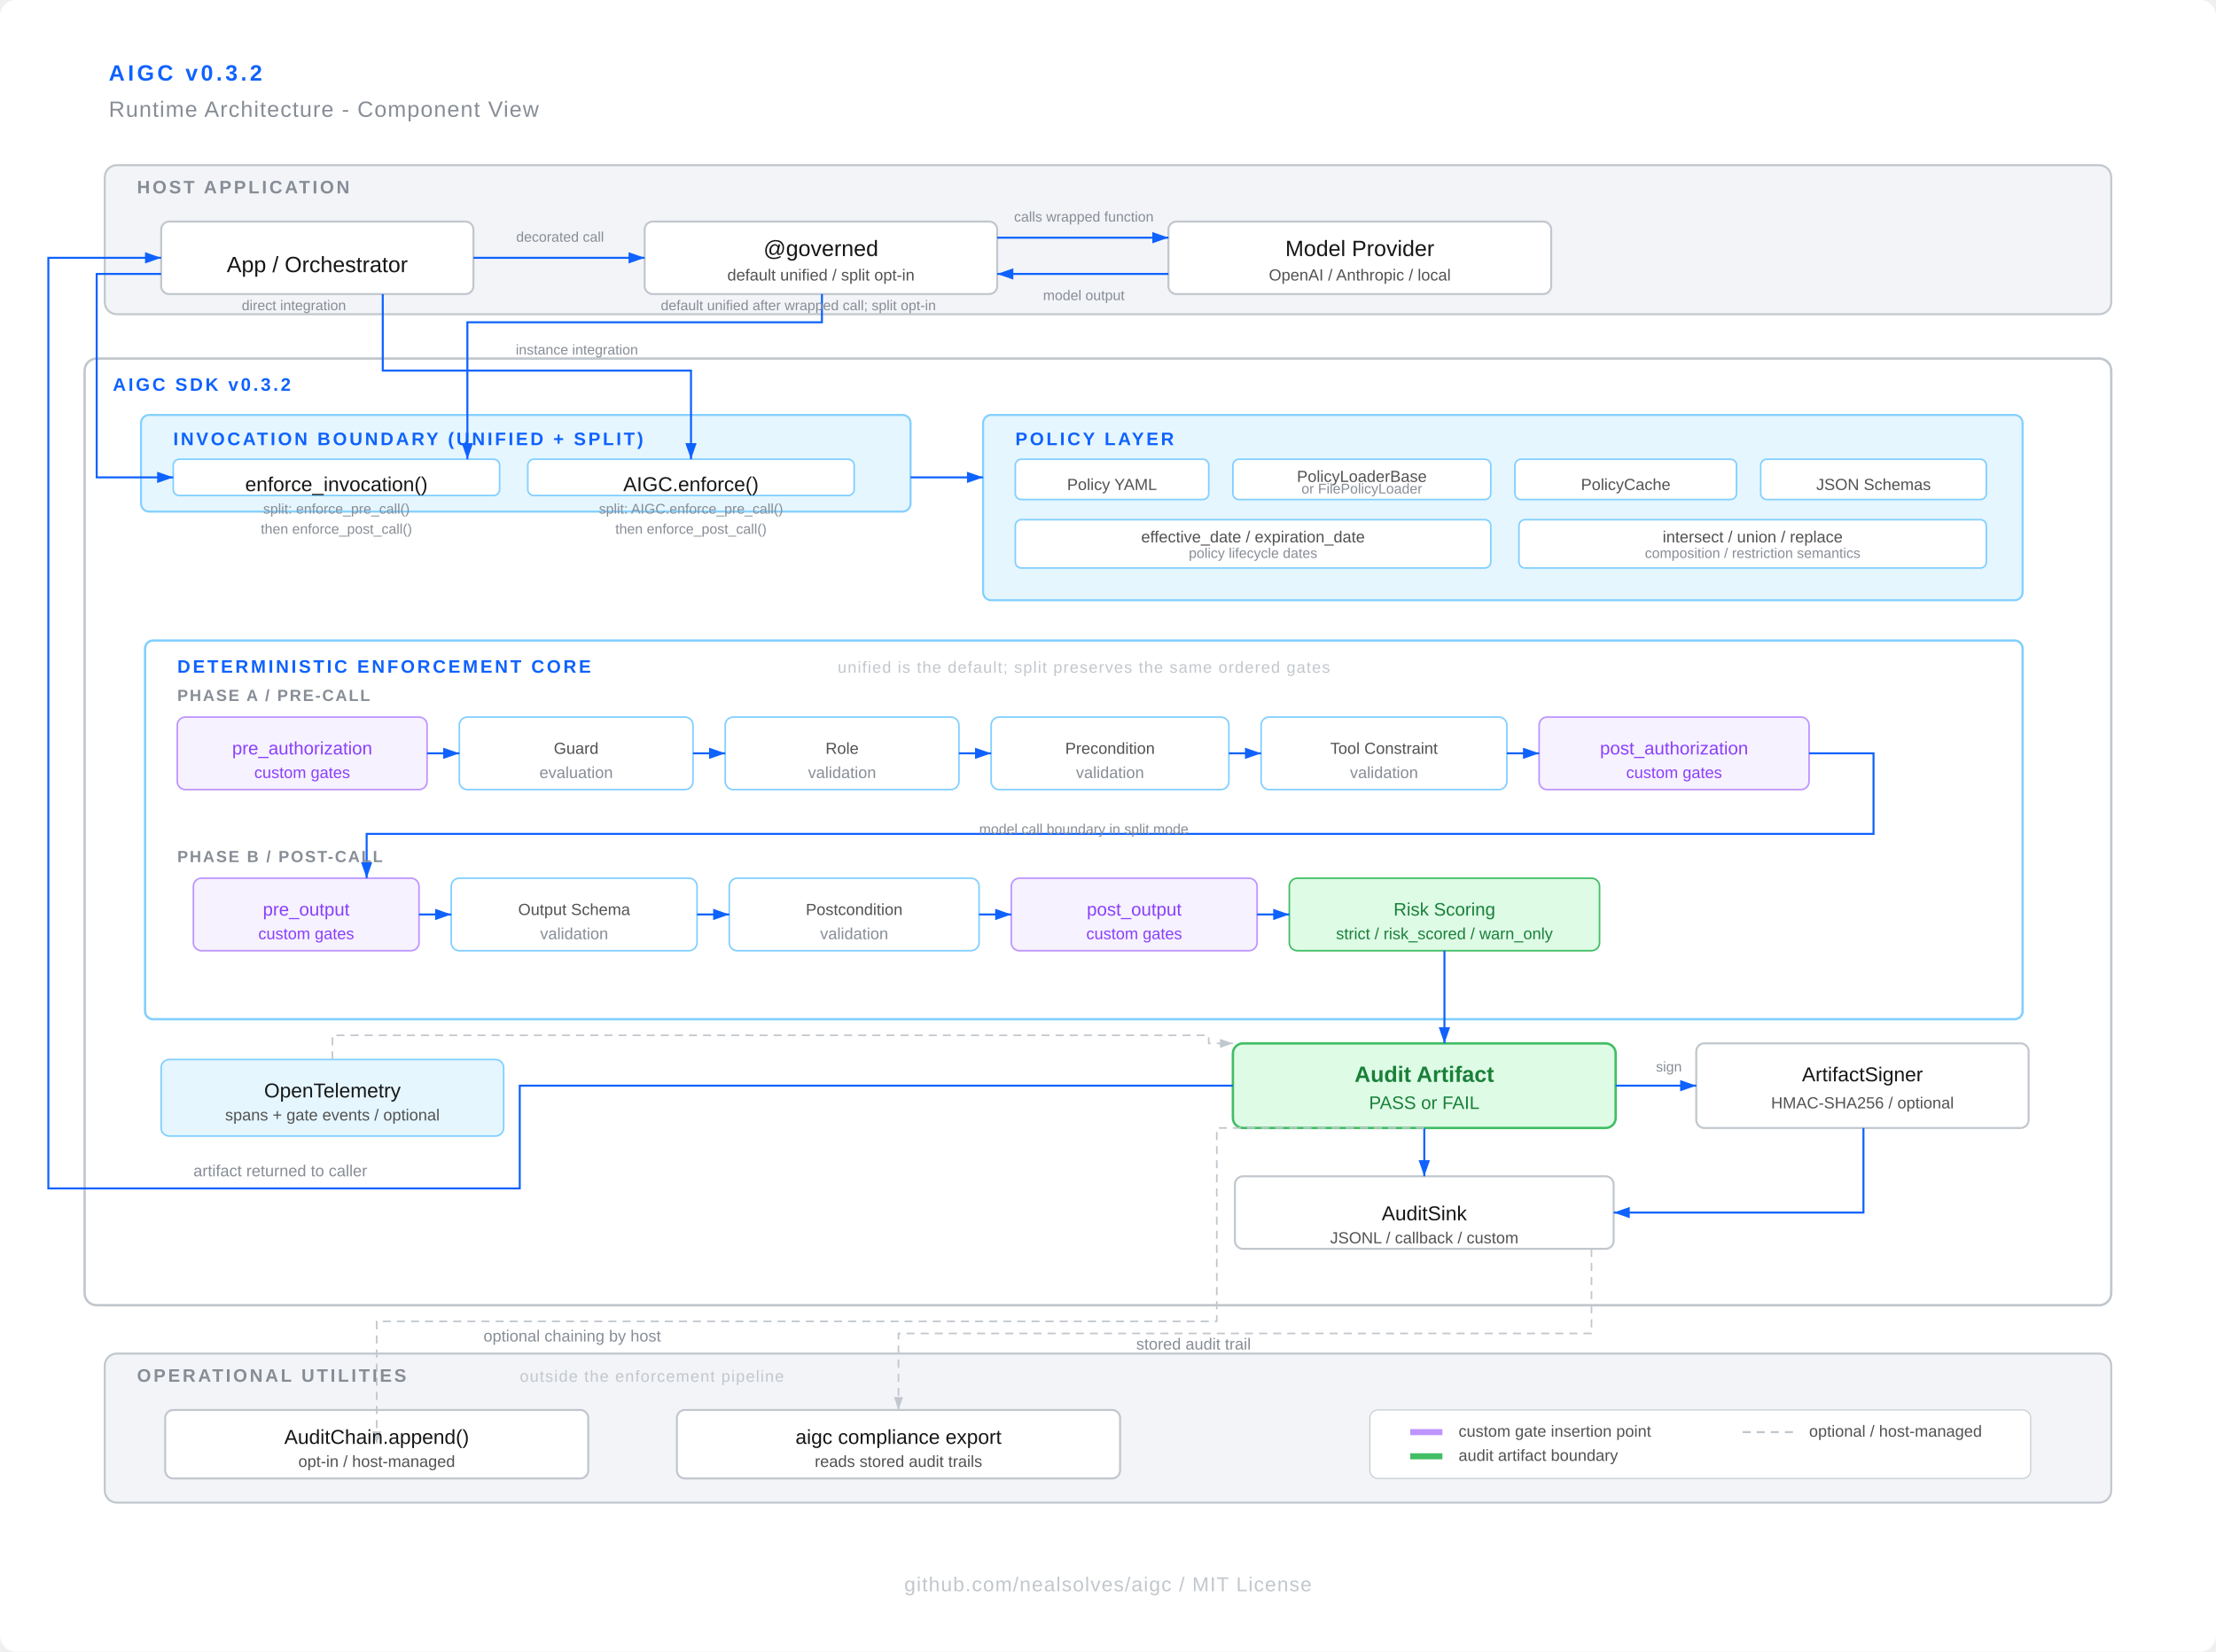
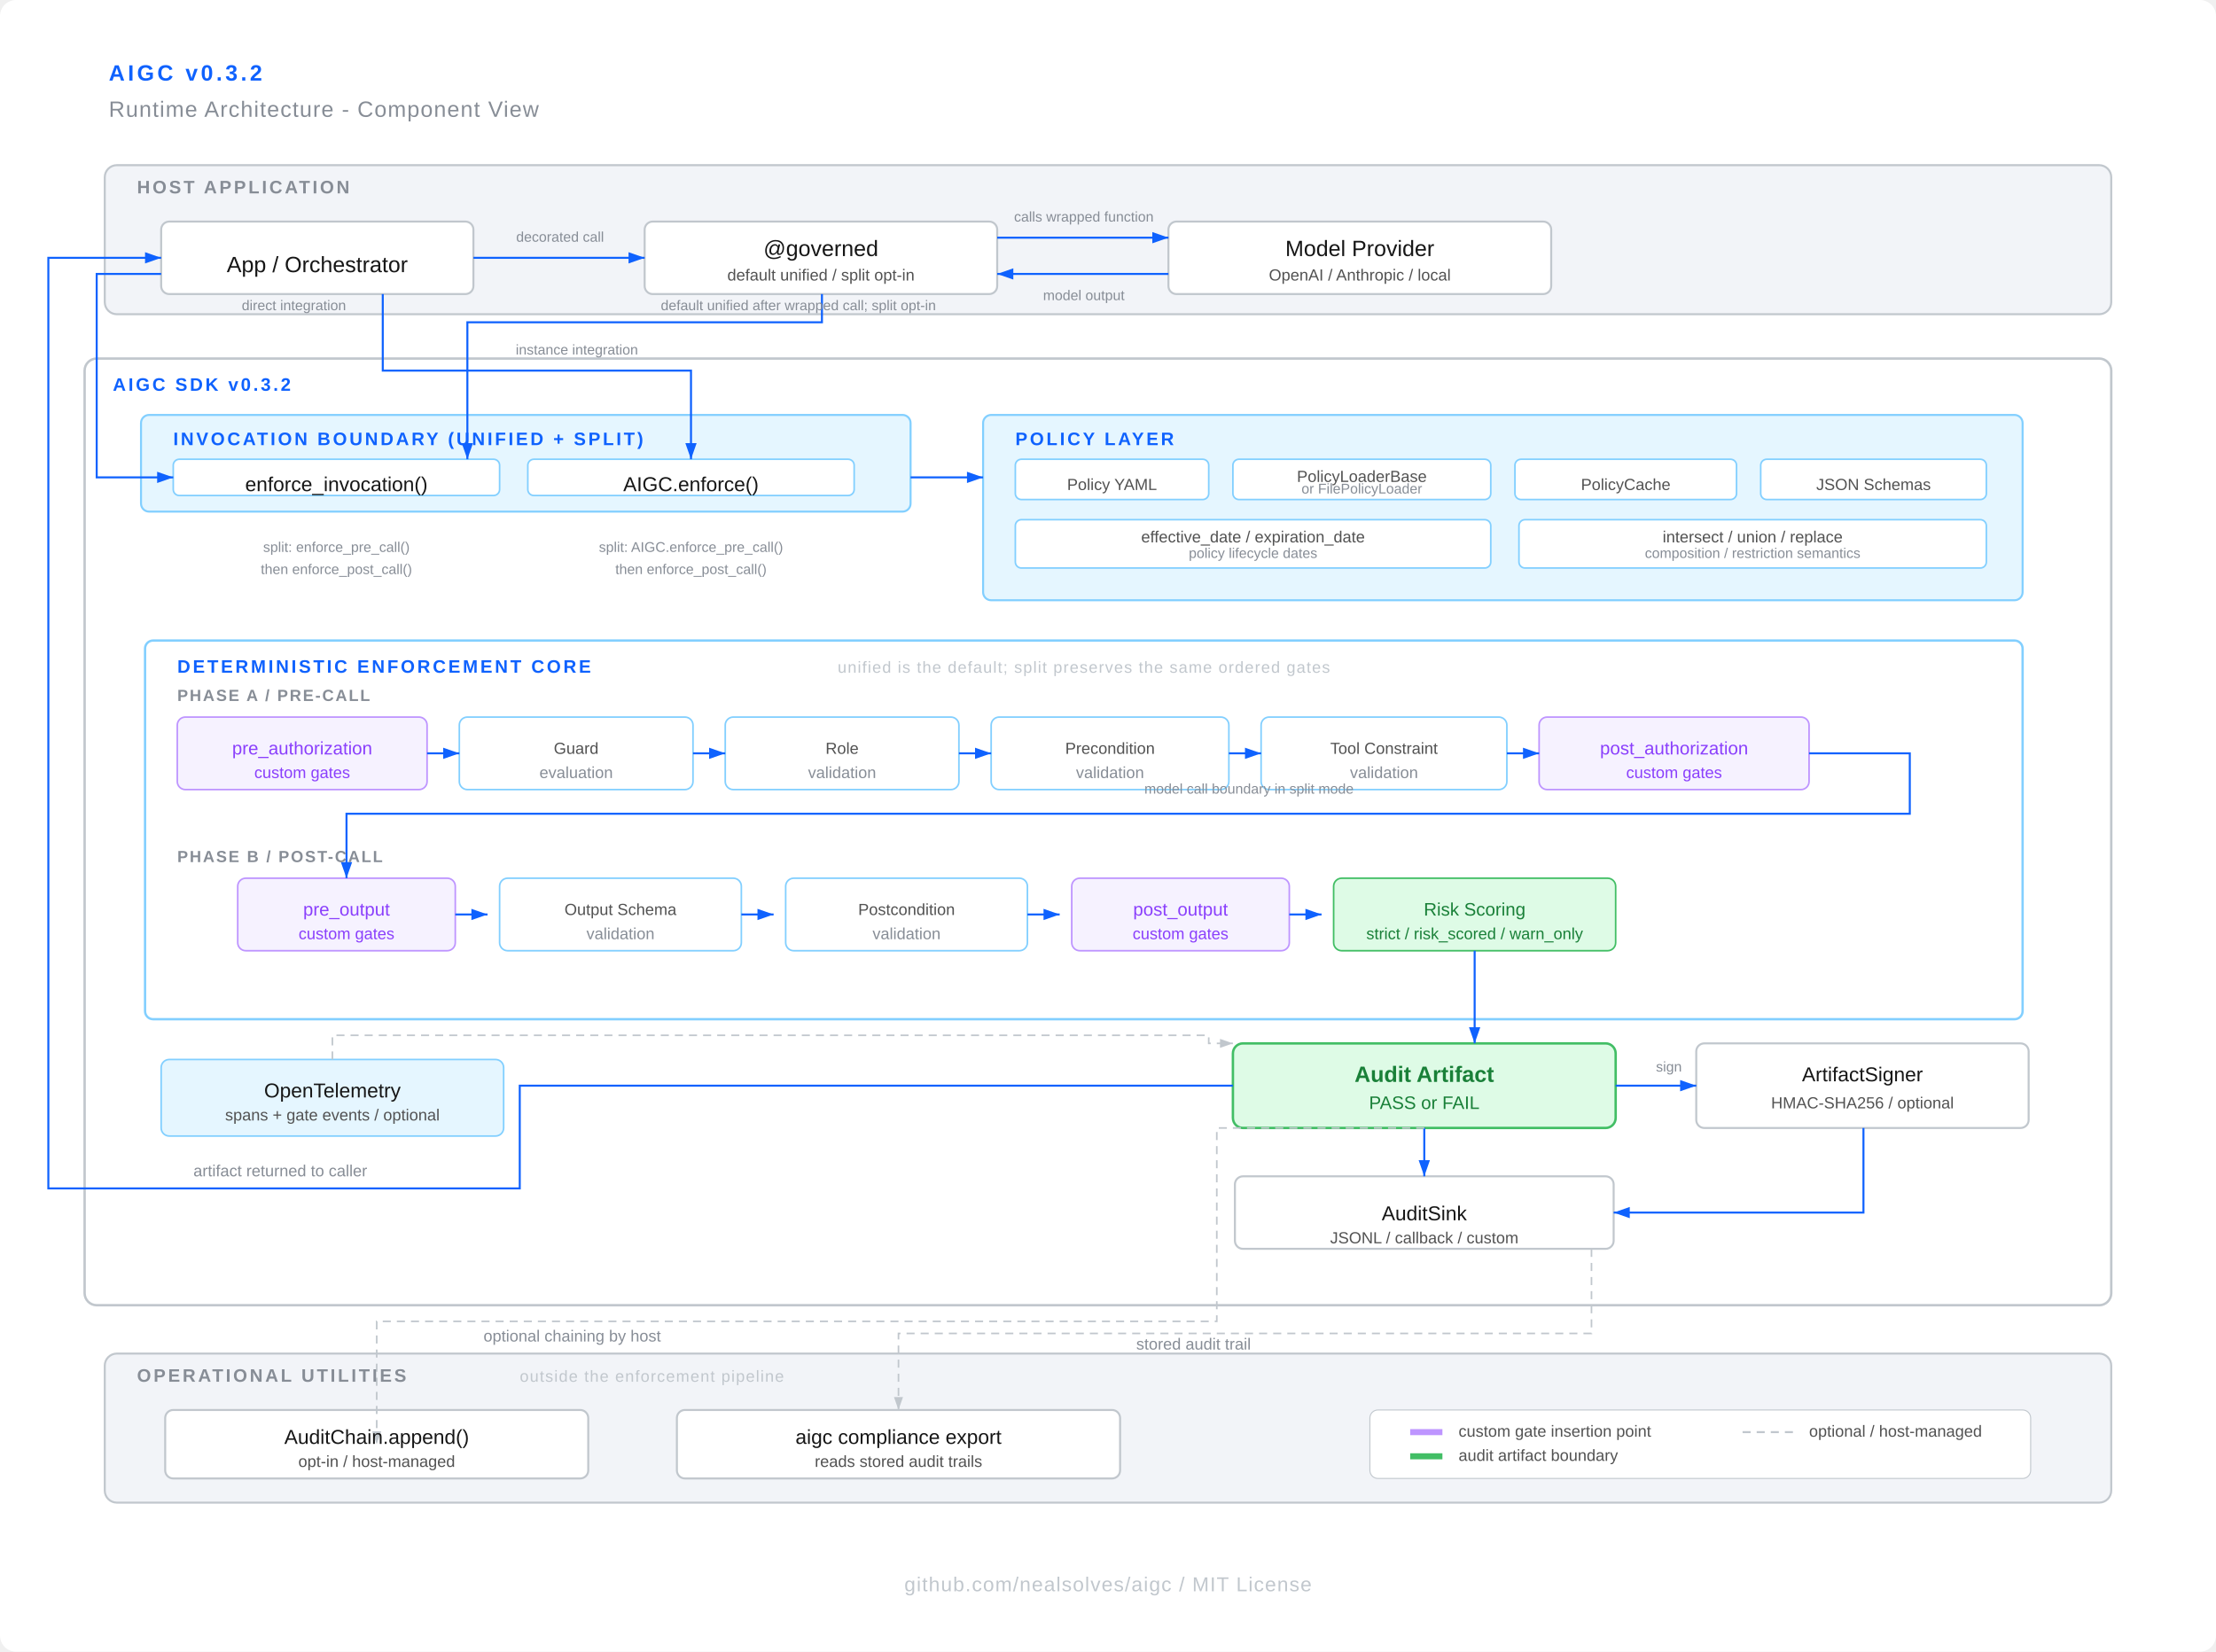
<svg xmlns="http://www.w3.org/2000/svg" viewBox="0 0 1100 820">
  <defs>
    <style>
      svg {
        font-family: 'IBM Plex Sans', Arial, sans-serif;
      }

      .mono {
        font-family: 'IBM Plex Mono', 'IBM Plex Sans', Arial, sans-serif;
      }

      .title {
        fill: #0f62fe;
        font-size: 11px;
        font-weight: 700;
        letter-spacing: 1.5px;
      }

      .subtitle {
        fill: #878d96;
        font-size: 11px;
        letter-spacing: 0.5px;
      }

      .section {
        fill: #878d96;
        font-size: 9px;
        font-weight: 600;
        letter-spacing: 1.2px;
      }

      .section-blue {
        fill: #0f62fe;
        font-size: 9px;
        font-weight: 700;
        letter-spacing: 1.2px;
      }

      .group-label {
        fill: #878d96;
        font-size: 8px;
        font-weight: 600;
        letter-spacing: 0.8px;
      }

      .caption {
        fill: #878d96;
        font-size: 8px;
      }

      .tiny {
        fill: #878d96;
        font-size: 7px;
      }

      .label {
        fill: #161616;
        font-size: 11px;
        font-weight: 500;
        text-anchor: middle;
        dominant-baseline: middle;
      }

      .label-mid {
        fill: #161616;
        font-size: 10px;
        font-weight: 500;
        text-anchor: middle;
        dominant-baseline: middle;
      }

      .detail {
        fill: #525252;
        font-size: 8px;
        dominant-baseline: middle;
      }

      .detail-mid {
        fill: #878d96;
        font-size: 8px;
        dominant-baseline: middle;
      }

      .note {
        fill: #c1c7cd;
        font-size: 8px;
        letter-spacing: 0.5px;
      }

      .host-wrap {
        fill: #f2f4f8;
        stroke: #c1c7cd;
        stroke-width: 1;
      }

      .host-box,
      .sink-box,
      .signer-box,
      .ops-box,
      .legend-box {
        fill: #ffffff;
        stroke: #c1c7cd;
        stroke-width: 1;
      }

      .sdk-wrap {
        fill: none;
        stroke: #c1c7cd;
        stroke-width: 1.2;
      }

      .inv-wrap,
      .policy-wrap {
        fill: #e5f6ff;
        stroke: #82cfff;
        stroke-width: 1;
      }

      .inv-box,
      .policy-box {
        fill: #ffffff;
        stroke: #82cfff;
        stroke-width: 0.8;
      }

      .core-wrap {
        fill: #ffffff;
        stroke: #82cfff;
        stroke-width: 1.15;
      }

      .otel-box {
        fill: #e5f6ff;
        stroke: #82cfff;
        stroke-width: 0.8;
      }

      .custom-box {
        fill: #f6f2ff;
        stroke: #be95ff;
        stroke-width: 0.8;
      }

      .risk-box {
        fill: #defbe6;
        stroke: #42be65;
        stroke-width: 0.8;
      }

      .artifact-box {
        fill: #defbe6;
        stroke: #42be65;
        stroke-width: 1.2;
      }

      .ops-wrap {
        fill: #f2f4f8;
        stroke: #c1c7cd;
        stroke-width: 1;
      }

      .legend-wrap {
        fill: #ffffff;
        stroke: #c1c7cd;
        stroke-width: 0.5;
      }

      .purple {
        fill: #8a3ffc;
        font-size: 9px;
        font-weight: 500;
        text-anchor: middle;
        dominant-baseline: middle;
      }

      .purple-sub {
        fill: #8a3ffc;
        font-size: 8px;
        text-anchor: middle;
        dominant-baseline: middle;
      }

      .green {
        fill: #198038;
        font-size: 11px;
        font-weight: 600;
        text-anchor: middle;
        dominant-baseline: middle;
      }

      .green-mid {
        fill: #198038;
        font-size: 9px;
        font-weight: 500;
        text-anchor: middle;
        dominant-baseline: middle;
      }

      .green-sub {
        fill: #198038;
        font-size: 9px;
        text-anchor: middle;
        dominant-baseline: middle;
      }

      .green-detail {
        fill: #198038;
        font-size: 8px;
        text-anchor: middle;
        dominant-baseline: middle;
      }

      .conn {
        fill: none;
        stroke: #0f62fe;
        stroke-width: 1;
      }

      .conn-dim {
        fill: none;
        stroke: #c1c7cd;
        stroke-width: 0.8;
        stroke-dasharray: 4 3;
      }

      .legend-purple {
        stroke: #be95ff;
        stroke-width: 3;
      }

      .legend-dim {
        stroke: #c1c7cd;
        stroke-width: 1;
        stroke-dasharray: 4 3;
      }

      .legend-green {
        stroke: #42be65;
        stroke-width: 3;
      }

      .watermark {
        fill: #c1c7cd;
        font-size: 10px;
        letter-spacing: 0.5px;
      }
    </style>
    <marker id="arrow" viewBox="0 0 10 7" refX="10" refY="3.5" markerWidth="8" markerHeight="6" orient="auto">
      <path d="M0 0 L10 3.5 L0 7 z" fill="#0f62fe" />
    </marker>
    <marker id="arrow-dim" viewBox="0 0 10 7" refX="10" refY="3.5" markerWidth="8" markerHeight="6" orient="auto">
      <path d="M0 0 L10 3.5 L0 7 z" fill="#c1c7cd" />
    </marker>
  </defs>
  <rect width="1100" height="820" fill="#ffffff" rx="8" />
  <text class="title mono" x="54" y="40">AIGC v0.3.2</text>
  <text class="subtitle mono" x="54" y="58">Runtime Architecture - Component View</text>
  <rect class="host-wrap" x="52" y="82" width="996" height="74" rx="6" />
  <rect class="sdk-wrap" x="42" y="178" width="1006" height="470" rx="6" />
  <rect class="inv-wrap" x="70" y="206" width="382" height="48" rx="4" />
  <rect class="policy-wrap" x="488" y="206" width="516" height="92" rx="4" />
  <rect class="core-wrap" x="72" y="318" width="932" height="188" rx="4" />
  <rect class="otel-box" x="80" y="526" width="170" height="38" rx="4" />
  <rect class="artifact-box" x="612" y="518" width="190" height="42" rx="5" />
  <rect class="signer-box" x="842" y="518" width="165" height="42" rx="4" />
  <rect class="sink-box" x="613" y="584" width="188" height="36" rx="4" />
  <rect class="ops-wrap" x="52" y="672" width="996" height="74" rx="6" />
  <rect class="host-box" x="80" y="110" width="155" height="36" rx="4" />
  <rect class="host-box" x="320" y="110" width="175" height="36" rx="4" />
  <rect class="host-box" x="580" y="110" width="190" height="36" rx="4" />
  <rect class="inv-box" x="86" y="228" width="162" height="18" rx="3" />
  <rect class="inv-box" x="262" y="228" width="162" height="18" rx="3" />
  <rect class="policy-box" x="504" y="228" width="96" height="20" rx="3" />
  <rect class="policy-box" x="612" y="228" width="128" height="20" rx="3" />
  <rect class="policy-box" x="752" y="228" width="110" height="20" rx="3" />
  <rect class="policy-box" x="874" y="228" width="112" height="20" rx="3" />
  <rect class="policy-box" x="504" y="258" width="236" height="24" rx="3" />
  <rect class="policy-box" x="754" y="258" width="232" height="24" rx="3" />
  <rect class="custom-box" x="88" y="356" width="124" height="36" rx="4" />
  <rect class="inv-box" x="228" y="356" width="116" height="36" rx="4" />
  <rect class="inv-box" x="360" y="356" width="116" height="36" rx="4" />
  <rect class="inv-box" x="492" y="356" width="118" height="36" rx="4" />
  <rect class="inv-box" x="626" y="356" width="122" height="36" rx="4" />
  <rect class="custom-box" x="764" y="356" width="134" height="36" rx="4" />
-   <rect class="custom-box" x="96" y="436" width="112" height="36" rx="4" />
-   <rect class="inv-box" x="224" y="436" width="122" height="36" rx="4" />
-   <rect class="inv-box" x="362" y="436" width="124" height="36" rx="4" />
-   <rect class="custom-box" x="502" y="436" width="122" height="36" rx="4" />
-   <rect class="risk-box" x="640" y="436" width="154" height="36" rx="4" />
+   <rect class="custom-box" x="118" y="436" width="108" height="36" rx="4" />
+   <rect class="inv-box" x="248" y="436" width="120" height="36" rx="4" />
+   <rect class="inv-box" x="390" y="436" width="120" height="36" rx="4" />
+   <rect class="custom-box" x="532" y="436" width="108" height="36" rx="4" />
+   <rect class="risk-box" x="662" y="436" width="140" height="36" rx="4" />
  <rect class="ops-box" x="82" y="700" width="210" height="34" rx="4" />
  <rect class="ops-box" x="336" y="700" width="220" height="34" rx="4" />
  <rect class="legend-wrap" x="680" y="700" width="328" height="34" rx="4" />
-   <g>
+   <g id="connectors">
    <line class="conn" x1="235" y1="128" x2="320" y2="128" marker-end="url(#arrow)" />
    <line class="conn" x1="495" y1="118" x2="580" y2="118" marker-end="url(#arrow)" />
    <line class="conn" x1="580" y1="136" x2="495" y2="136" marker-end="url(#arrow)" />
    <polyline class="conn" points="80,136 48,136 48,237 86,237" marker-end="url(#arrow)" />
    <polyline class="conn" points="190,146 190,184 343,184 343,228" marker-end="url(#arrow)" />
    <polyline class="conn" points="408,146 408,160 232,160 232,228" marker-end="url(#arrow)" />
    <line class="conn" x1="452" y1="237" x2="488" y2="237" marker-end="url(#arrow)" />
    <line class="conn" x1="212" y1="374" x2="228" y2="374" marker-end="url(#arrow)" />
    <line class="conn" x1="344" y1="374" x2="360" y2="374" marker-end="url(#arrow)" />
    <line class="conn" x1="476" y1="374" x2="492" y2="374" marker-end="url(#arrow)" />
    <line class="conn" x1="610" y1="374" x2="626" y2="374" marker-end="url(#arrow)" />
    <line class="conn" x1="748" y1="374" x2="764" y2="374" marker-end="url(#arrow)" />
-     <polyline class="conn" points="898,374 930,374 930,414 182,414 182,436" marker-end="url(#arrow)" />
-     <line class="conn" x1="208" y1="454" x2="224" y2="454" marker-end="url(#arrow)" />
-     <line class="conn" x1="346" y1="454" x2="362" y2="454" marker-end="url(#arrow)" />
-     <line class="conn" x1="486" y1="454" x2="502" y2="454" marker-end="url(#arrow)" />
-     <line class="conn" x1="624" y1="454" x2="640" y2="454" marker-end="url(#arrow)" />
-     <line class="conn" x1="717" y1="472" x2="717" y2="518" marker-end="url(#arrow)" />
+     <polyline class="conn" points="898,374 948,374 948,404 172,404 172,436" marker-end="url(#arrow)" />
+     <line class="conn" x1="226" y1="454" x2="242" y2="454" marker-end="url(#arrow)" />
+     <line class="conn" x1="368" y1="454" x2="384" y2="454" marker-end="url(#arrow)" />
+     <line class="conn" x1="510" y1="454" x2="526" y2="454" marker-end="url(#arrow)" />
+     <line class="conn" x1="640" y1="454" x2="656" y2="454" marker-end="url(#arrow)" />
+     <line class="conn" x1="732" y1="472" x2="732" y2="518" marker-end="url(#arrow)" />
    <line class="conn" x1="802" y1="539" x2="842" y2="539" marker-end="url(#arrow)" />
    <line class="conn" x1="707" y1="560" x2="707" y2="584" marker-end="url(#arrow)" />
    <polyline class="conn" points="925,560 925,602 801,602" marker-end="url(#arrow)" />
    <polyline class="conn" points="612,539 258,539 258,590 24,590 24,128 80,128" marker-end="url(#arrow)" />
    <polyline class="conn-dim" points="165,526 165,514 600,514 600,518 612,518" marker-end="url(#arrow-dim)" />
    <polyline class="conn-dim" points="707,560 604,560 604,656 187,656 187,717" marker-end="url(#arrow-dim)" />
    <polyline class="conn-dim" points="790,620 790,662 446,662 446,700" marker-end="url(#arrow-dim)" />
  </g>
-   <g>
+   <g id="labels">
    <text class="section mono" x="68" y="96">HOST APPLICATION</text>
    <text class="label" x="157.5" y="132" text-anchor="middle">App / Orchestrator</text>
    <text class="label mono" x="407.5" y="124" text-anchor="middle">@governed</text>
    <text class="detail" x="407.5" y="137" text-anchor="middle">default unified / split opt-in</text>
    <text class="label" x="675" y="124" text-anchor="middle">Model Provider</text>
    <text class="detail" x="675" y="137" text-anchor="middle">OpenAI / Anthropic / local</text>
    <text class="tiny" x="278" y="120" text-anchor="middle">decorated call</text>
    <text class="tiny" x="538" y="110" text-anchor="middle">calls wrapped function</text>
    <text class="tiny" x="538" y="149" text-anchor="middle">model output</text>
    <text class="section-blue mono" x="56" y="194">AIGC SDK v0.3.2</text>
    <text class="tiny" x="120" y="154">direct integration</text>
    <text class="tiny" x="256" y="176">instance integration</text>
    <text class="tiny" x="328" y="154">default unified after wrapped call; split opt-in</text>
    <text class="section-blue mono" x="86" y="221">INVOCATION BOUNDARY (UNIFIED + SPLIT)</text>
    <text class="label-mid mono" x="167" y="241" text-anchor="middle">enforce_invocation()</text>
    <text class="label-mid mono" x="343" y="241" text-anchor="middle">AIGC.enforce()</text>
-     <text class="tiny" x="167" y="255" text-anchor="middle">split: enforce_pre_call()</text>
-     <text class="tiny" x="167" y="265" text-anchor="middle">then enforce_post_call()</text>
-     <text class="tiny" x="343" y="255" text-anchor="middle">split: AIGC.enforce_pre_call()</text>
-     <text class="tiny" x="343" y="265" text-anchor="middle">then enforce_post_call()</text>
+     <text class="tiny" x="167" y="274" text-anchor="middle">split: enforce_pre_call()</text>
+     <text class="tiny" x="167" y="285" text-anchor="middle">then enforce_post_call()</text>
+     <text class="tiny" x="343" y="274" text-anchor="middle">split: AIGC.enforce_pre_call()</text>
+     <text class="tiny" x="343" y="285" text-anchor="middle">then enforce_post_call()</text>
    <text class="section-blue mono" x="504" y="221">POLICY LAYER</text>
    <text class="detail" x="552" y="241" text-anchor="middle">Policy YAML</text>
    <text class="detail" x="676" y="237" text-anchor="middle">PolicyLoaderBase</text>
    <text class="tiny" x="676" y="245" text-anchor="middle">or FilePolicyLoader</text>
    <text class="detail" x="807" y="241" text-anchor="middle">PolicyCache</text>
    <text class="detail" x="930" y="241" text-anchor="middle">JSON Schemas</text>
    <text class="detail mono" x="622" y="267" text-anchor="middle">effective_date / expiration_date</text>
    <text class="tiny" x="622" y="277" text-anchor="middle">policy lifecycle dates</text>
    <text class="detail mono" x="870" y="267" text-anchor="middle">intersect / union / replace</text>
    <text class="tiny" x="870" y="277" text-anchor="middle">composition / restriction semantics</text>
    <text class="section-blue mono" x="88" y="334">DETERMINISTIC ENFORCEMENT CORE</text>
    <text class="note" x="538" y="334" text-anchor="middle">unified is the default; split preserves the same ordered gates</text>
    <text class="group-label mono" x="88" y="348">PHASE A / PRE-CALL</text>
    <text class="group-label mono" x="88" y="428">PHASE B / POST-CALL</text>
-     <text class="tiny" x="538" y="414" text-anchor="middle">model call boundary in split mode</text>
+     <text class="tiny" x="620" y="394" text-anchor="middle">model call boundary in split mode</text>
    <text class="purple mono" x="150" y="372" text-anchor="middle">pre_authorization</text>
    <text class="purple-sub" x="150" y="384" text-anchor="middle">custom gates</text>
    <text class="detail" x="286" y="372" text-anchor="middle">Guard</text>
    <text class="detail-mid" x="286" y="384" text-anchor="middle">evaluation</text>
    <text class="detail" x="418" y="372" text-anchor="middle">Role</text>
    <text class="detail-mid" x="418" y="384" text-anchor="middle">validation</text>
    <text class="detail" x="551" y="372" text-anchor="middle">Precondition</text>
    <text class="detail-mid" x="551" y="384" text-anchor="middle">validation</text>
    <text class="detail" x="687" y="372" text-anchor="middle">Tool Constraint</text>
    <text class="detail-mid" x="687" y="384" text-anchor="middle">validation</text>
    <text class="purple mono" x="831" y="372" text-anchor="middle">post_authorization</text>
    <text class="purple-sub" x="831" y="384" text-anchor="middle">custom gates</text>
-     <text class="purple mono" x="152" y="452" text-anchor="middle">pre_output</text>
-     <text class="purple-sub" x="152" y="464" text-anchor="middle">custom gates</text>
-     <text class="detail" x="285" y="452" text-anchor="middle">Output Schema</text>
-     <text class="detail-mid" x="285" y="464" text-anchor="middle">validation</text>
-     <text class="detail" x="424" y="452" text-anchor="middle">Postcondition</text>
-     <text class="detail-mid" x="424" y="464" text-anchor="middle">validation</text>
-     <text class="purple mono" x="563" y="452" text-anchor="middle">post_output</text>
-     <text class="purple-sub" x="563" y="464" text-anchor="middle">custom gates</text>
-     <text class="green-mid" x="717" y="452" text-anchor="middle">Risk Scoring</text>
-     <text class="green-detail" x="717" y="464" text-anchor="middle">strict / risk_scored / warn_only</text>
+     <text class="purple mono" x="172" y="452" text-anchor="middle">pre_output</text>
+     <text class="purple-sub" x="172" y="464" text-anchor="middle">custom gates</text>
+     <text class="detail" x="308" y="452" text-anchor="middle">Output Schema</text>
+     <text class="detail-mid" x="308" y="464" text-anchor="middle">validation</text>
+     <text class="detail" x="450" y="452" text-anchor="middle">Postcondition</text>
+     <text class="detail-mid" x="450" y="464" text-anchor="middle">validation</text>
+     <text class="purple mono" x="586" y="452" text-anchor="middle">post_output</text>
+     <text class="purple-sub" x="586" y="464" text-anchor="middle">custom gates</text>
+     <text class="green-mid" x="732" y="452" text-anchor="middle">Risk Scoring</text>
+     <text class="green-detail" x="732" y="464" text-anchor="middle">strict / risk_scored / warn_only</text>
    <text class="label-mid" x="165" y="542" text-anchor="middle">OpenTelemetry</text>
    <text class="detail" x="165" y="554" text-anchor="middle">spans + gate events / optional</text>
    <text class="green" x="707" y="534" text-anchor="middle">Audit Artifact</text>
    <text class="green-sub" x="707" y="548" text-anchor="middle">PASS or FAIL</text>
    <text class="label-mid" x="924.5" y="534" text-anchor="middle">ArtifactSigner</text>
    <text class="detail mono" x="924.5" y="548" text-anchor="middle">HMAC-SHA256 / optional</text>
    <text class="tiny" x="822" y="532">sign</text>
    <text class="label-mid" x="707" y="603" text-anchor="middle">AuditSink</text>
    <text class="detail" x="707" y="615" text-anchor="middle">JSONL / callback / custom</text>
    <text class="caption" x="96" y="584">artifact returned to caller</text>
    <text class="caption" x="240" y="666">optional chaining by host</text>
    <text class="caption" x="564" y="670">stored audit trail</text>
    <text class="section mono" x="68" y="686">OPERATIONAL UTILITIES</text>
    <text class="note" x="258" y="686">outside the enforcement pipeline</text>
    <text class="label-mid mono" x="187" y="714" text-anchor="middle">AuditChain.append()</text>
    <text class="detail" x="187" y="726" text-anchor="middle">opt-in / host-managed</text>
    <text class="label-mid mono" x="446" y="714" text-anchor="middle">aigc compliance export</text>
    <text class="detail" x="446" y="726" text-anchor="middle">reads stored audit trails</text>
    <line class="legend-purple" x1="700" y1="711" x2="716" y2="711" />
    <text class="detail" x="724" y="711">custom gate insertion point</text>
    <line class="legend-dim" x1="865" y1="711" x2="890" y2="711" />
    <text class="detail" x="898" y="711">optional / host-managed</text>
    <line class="legend-green" x1="700" y1="723" x2="716" y2="723" />
    <text class="detail" x="724" y="723">audit artifact boundary</text>
    <text class="watermark mono" x="550" y="790" text-anchor="middle">github.com/nealsolves/aigc / MIT License</text>
  </g>
</svg>
